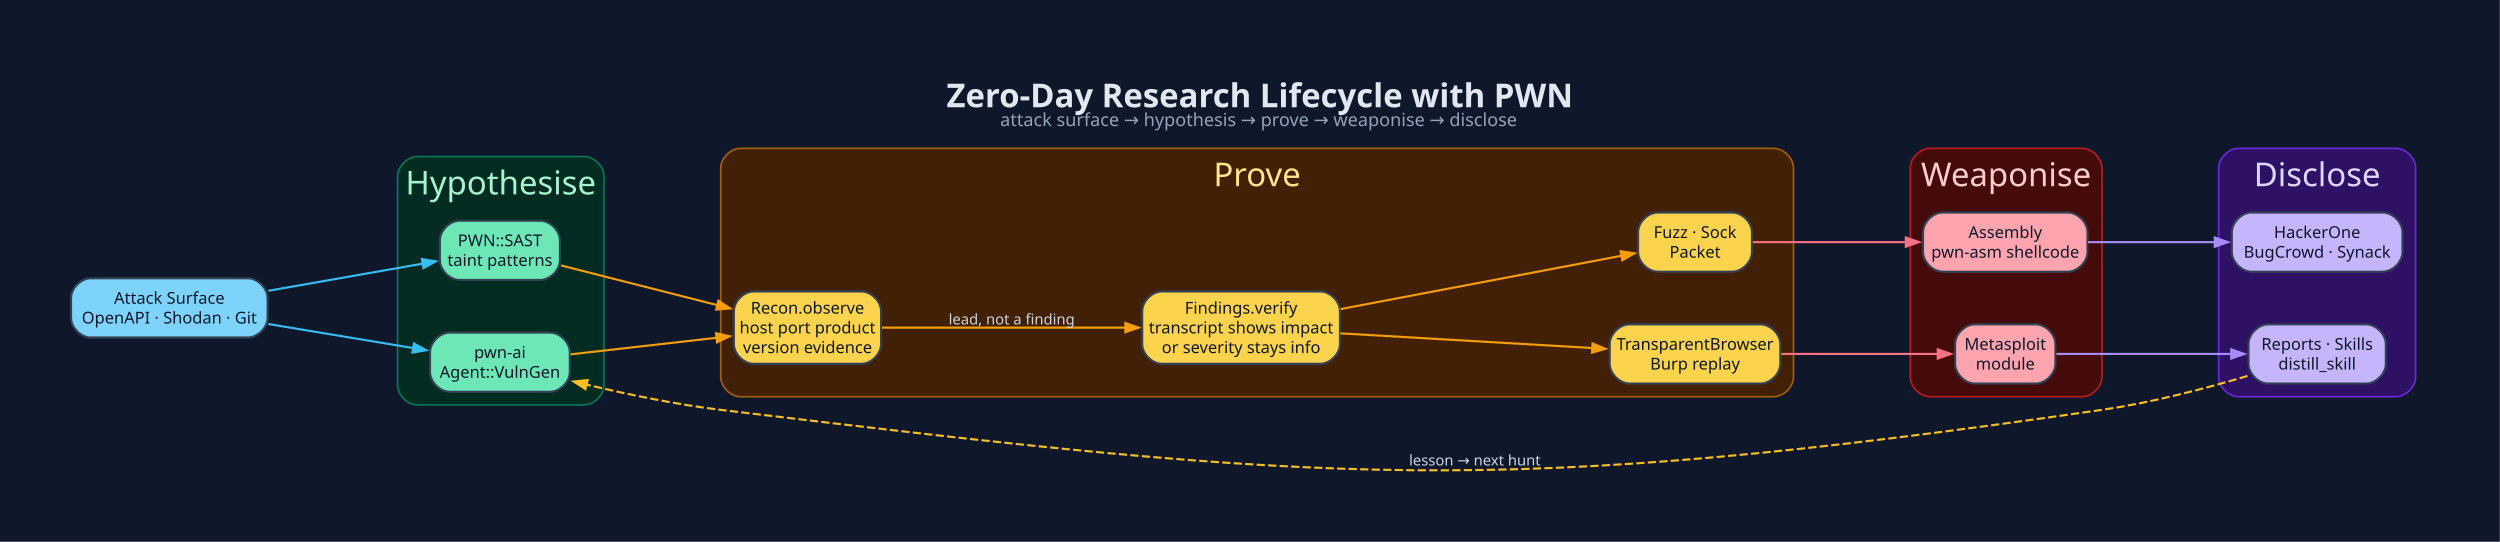
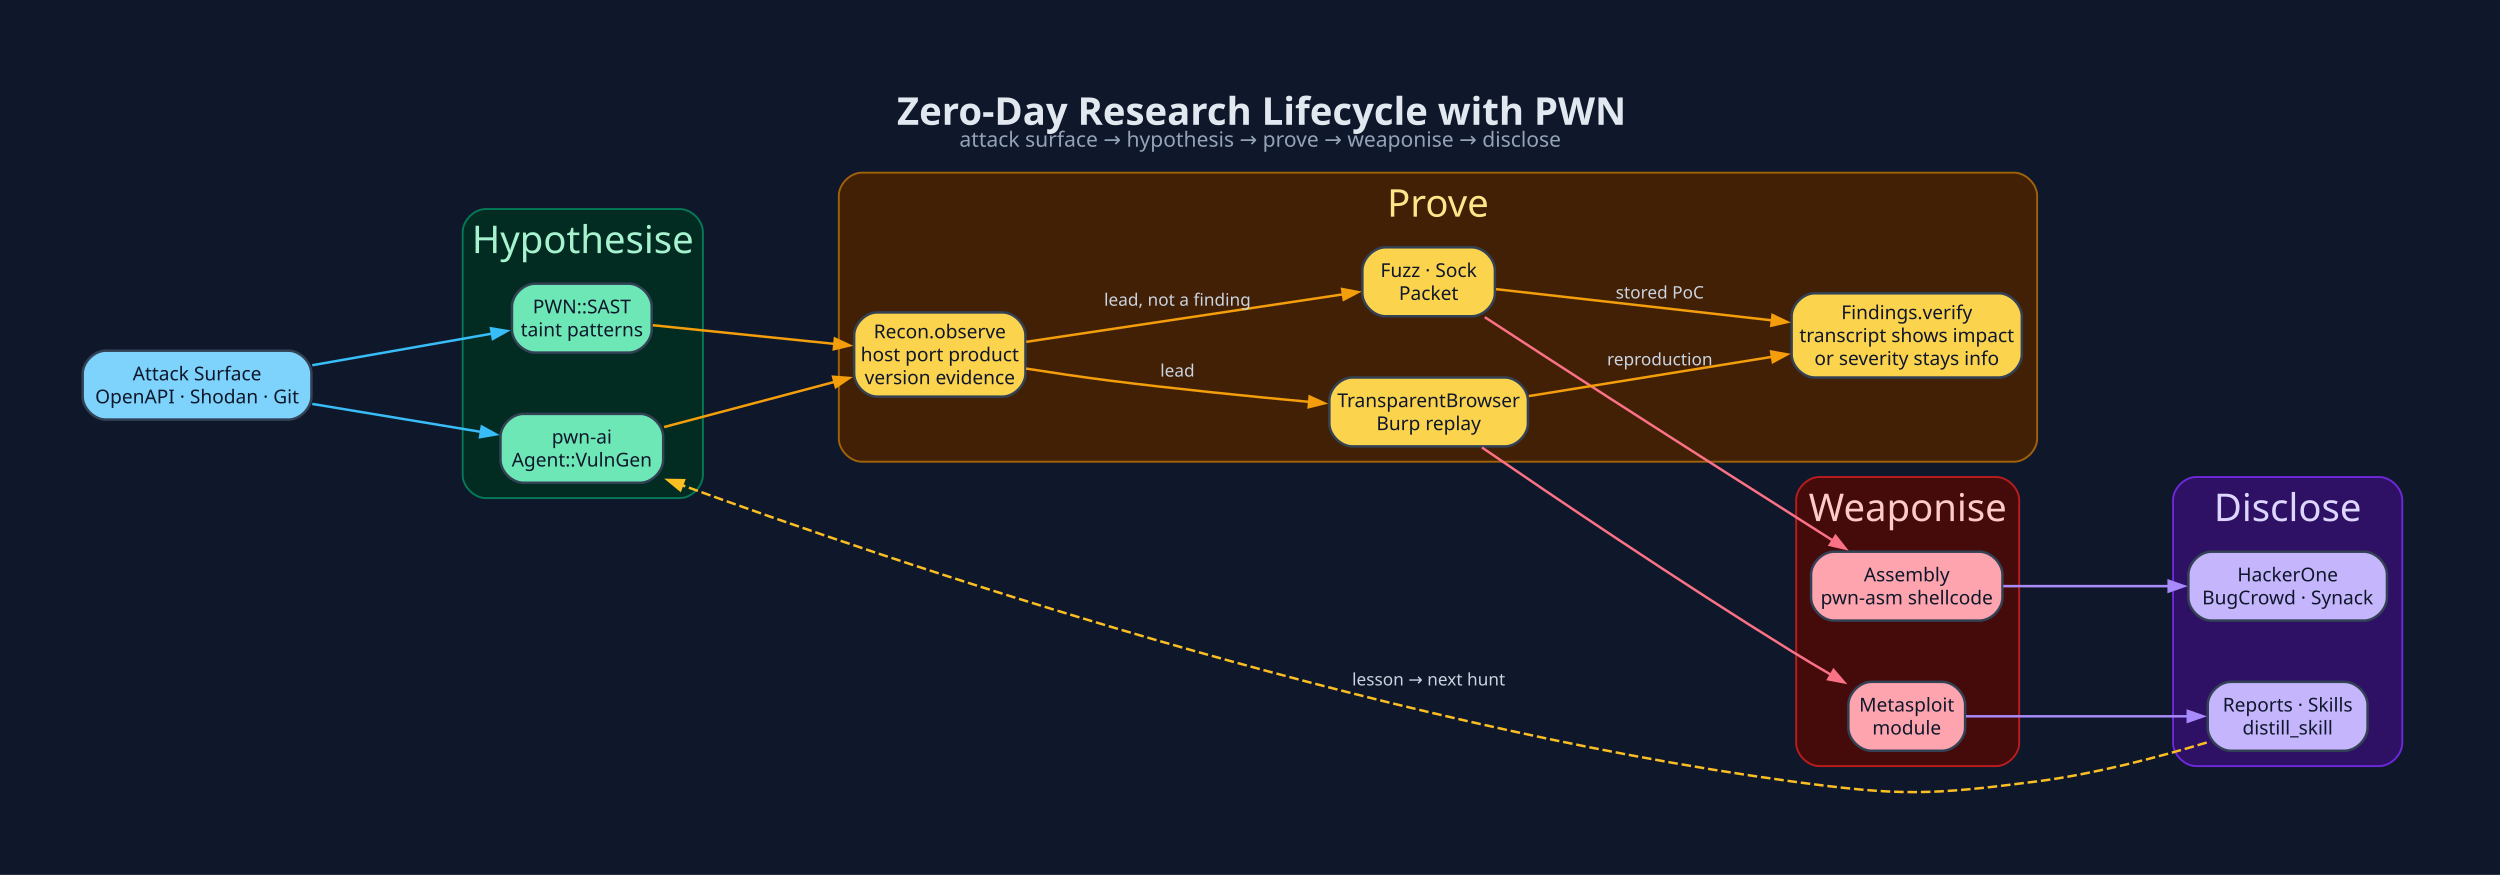
- <svg xmlns="http://www.w3.org/2000/svg" width="1520pt" height="329pt" viewBox="0.00 0.00 1520.00 329.00">
-   <g id="graph0" class="graph" transform="scale(1 1) rotate(0) translate(43.2 286.18)">
-     <polygon fill="#0f172a" stroke="none" points="-43.2,43.2 -43.2,-286.18 1476.7,-286.18 1476.7,43.2 -43.2,43.2" />
-     <text xml:space="preserve" text-anchor="start" x="532.25" y="-220.98" font-family="sans-Serif" font-weight="bold" font-size="20.00" fill="#e2e8f0">Zero-Day Research Lifecycle with PWN</text>
-     <text xml:space="preserve" text-anchor="start" x="564.88" y="-209.53" font-family="sans-Serif" font-size="11.00" fill="#94a3b8">attack surface → hypothesis → prove → weaponise → disclose</text>
+ <svg xmlns="http://www.w3.org/2000/svg" width="1306pt" height="457pt" viewBox="0.00 0.00 1306.00 457.00">
+   <g id="graph0" class="graph" transform="scale(1 1) rotate(0) translate(43.2 413.84)">
+     <polygon fill="#0f172a" stroke="none" points="-43.2,43.2 -43.2,-413.84 1262.95,-413.84 1262.95,43.2 -43.2,43.2" />
+     <text xml:space="preserve" text-anchor="start" x="425.38" y="-348.64" font-family="sans-Serif" font-weight="bold" font-size="20.00" fill="#e2e8f0">Zero-Day Research Lifecycle with PWN</text>
+     <text xml:space="preserve" text-anchor="start" x="458" y="-337.19" font-family="sans-Serif" font-size="11.00" fill="#94a3b8">attack surface → hypothesis → prove → weaponise → disclose</text>
    <g id="clust1" class="cluster">
-       <path fill="#022c22" stroke="#047857" d="M210.5,-39.98C210.5,-39.98 312,-39.98 312,-39.98 318,-39.98 324,-45.98 324,-51.98 324,-51.98 324,-178.98 324,-178.98 324,-184.98 318,-190.98 312,-190.98 312,-190.98 210.5,-190.98 210.5,-190.98 204.5,-190.98 198.5,-184.98 198.5,-178.98 198.5,-178.98 198.5,-51.98 198.5,-51.98 198.5,-45.98 204.5,-39.98 210.5,-39.98" />
-       <text xml:space="preserve" text-anchor="middle" x="261.25" y="-167.98" font-family="sans-Serif" font-size="20.00" fill="#a7f3d0">Hypothesise</text>
+       <path fill="#022c22" stroke="#047857" d="M210.5,-153.64C210.5,-153.64 312,-153.64 312,-153.64 318,-153.64 324,-159.64 324,-165.64 324,-165.64 324,-292.64 324,-292.64 324,-298.64 318,-304.64 312,-304.64 312,-304.64 210.5,-304.64 210.5,-304.64 204.5,-304.64 198.5,-298.64 198.5,-292.64 198.5,-292.64 198.5,-165.64 198.5,-165.64 198.5,-159.64 204.5,-153.64 210.5,-153.64" />
+       <text xml:space="preserve" text-anchor="middle" x="261.25" y="-281.64" font-family="sans-Serif" font-size="20.00" fill="#a7f3d0">Hypothesise</text>
    </g>
    <g id="clust2" class="cluster">
-       <path fill="#422006" stroke="#a16207" d="M407,-44.98C407,-44.98 1035.25,-44.98 1035.25,-44.98 1041.25,-44.98 1047.25,-50.98 1047.25,-56.98 1047.25,-56.98 1047.25,-183.98 1047.25,-183.98 1047.25,-189.98 1041.25,-195.98 1035.25,-195.98 1035.25,-195.98 407,-195.98 407,-195.98 401,-195.98 395,-189.98 395,-183.98 395,-183.98 395,-56.98 395,-56.98 395,-50.98 401,-44.98 407,-44.98" />
-       <text xml:space="preserve" text-anchor="middle" x="721.12" y="-172.98" font-family="sans-Serif" font-size="20.00" fill="#fde68a">Prove</text>
+       <path fill="#422006" stroke="#a16207" d="M407,-172.64C407,-172.64 1009,-172.64 1009,-172.64 1015,-172.64 1021,-178.64 1021,-184.64 1021,-184.64 1021,-311.64 1021,-311.64 1021,-317.64 1015,-323.64 1009,-323.64 1009,-323.64 407,-323.64 407,-323.64 401,-323.64 395,-317.64 395,-311.64 395,-311.64 395,-184.64 395,-184.64 395,-178.64 401,-172.64 407,-172.64" />
+       <text xml:space="preserve" text-anchor="middle" x="708" y="-300.64" font-family="sans-Serif" font-size="20.00" fill="#fde68a">Prove</text>
    </g>
    <g id="clust3" class="cluster">
-       <path fill="#450a0a" stroke="#b91c1c" d="M1130.25,-44.98C1130.25,-44.98 1222.75,-44.98 1222.75,-44.98 1228.75,-44.98 1234.75,-50.98 1234.75,-56.98 1234.75,-56.98 1234.75,-183.98 1234.75,-183.98 1234.75,-189.98 1228.75,-195.98 1222.75,-195.98 1222.75,-195.98 1130.25,-195.98 1130.25,-195.98 1124.25,-195.98 1118.25,-189.98 1118.25,-183.98 1118.25,-183.98 1118.25,-56.98 1118.25,-56.98 1118.25,-50.98 1124.25,-44.98 1130.25,-44.98" />
-       <text xml:space="preserve" text-anchor="middle" x="1176.5" y="-172.98" font-family="sans-Serif" font-size="20.00" fill="#fecaca">Weaponise</text>
+       <path fill="#450a0a" stroke="#b91c1c" d="M907.12,-13.64C907.12,-13.64 999.62,-13.64 999.62,-13.64 1005.62,-13.64 1011.62,-19.64 1011.62,-25.64 1011.62,-25.64 1011.62,-152.64 1011.62,-152.64 1011.62,-158.64 1005.62,-164.64 999.62,-164.64 999.62,-164.64 907.12,-164.64 907.12,-164.64 901.12,-164.64 895.12,-158.64 895.12,-152.64 895.12,-152.64 895.12,-25.64 895.12,-25.64 895.12,-19.64 901.12,-13.64 907.12,-13.64" />
+       <text xml:space="preserve" text-anchor="middle" x="953.38" y="-141.64" font-family="sans-Serif" font-size="20.00" fill="#fecaca">Weaponise</text>
    </g>
    <g id="clust4" class="cluster">
-       <path fill="#2e1065" stroke="#6d28d9" d="M1317.75,-44.98C1317.75,-44.98 1413.5,-44.98 1413.5,-44.98 1419.5,-44.98 1425.5,-50.98 1425.5,-56.98 1425.5,-56.98 1425.5,-183.98 1425.5,-183.98 1425.5,-189.98 1419.5,-195.98 1413.5,-195.98 1413.5,-195.98 1317.75,-195.98 1317.75,-195.98 1311.75,-195.98 1305.75,-189.98 1305.75,-183.98 1305.75,-183.98 1305.75,-56.98 1305.75,-56.98 1305.75,-50.98 1311.75,-44.98 1317.75,-44.98" />
-       <text xml:space="preserve" text-anchor="middle" x="1365.62" y="-172.98" font-family="sans-Serif" font-size="20.00" fill="#ddd6fe">Disclose</text>
+       <path fill="#2e1065" stroke="#6d28d9" d="M1104,-13.64C1104,-13.64 1199.75,-13.64 1199.75,-13.64 1205.75,-13.64 1211.75,-19.64 1211.75,-25.64 1211.75,-25.64 1211.75,-152.64 1211.75,-152.64 1211.75,-158.64 1205.75,-164.64 1199.75,-164.64 1199.75,-164.64 1104,-164.64 1104,-164.64 1098,-164.64 1092,-158.64 1092,-152.64 1092,-152.64 1092,-25.64 1092,-25.64 1092,-19.64 1098,-13.64 1104,-13.64" />
+       <text xml:space="preserve" text-anchor="middle" x="1151.88" y="-141.64" font-family="sans-Serif" font-size="20.00" fill="#ddd6fe">Disclose</text>
    </g>
    <g id="node1" class="node">
-       <path fill="#7dd3fc" stroke="#334155" stroke-width="1.3" d="M107.5,-116.98C107.5,-116.98 12,-116.98 12,-116.98 6,-116.98 0,-110.98 0,-104.98 0,-104.98 0,-92.98 0,-92.98 0,-86.98 6,-80.98 12,-80.98 12,-80.98 107.5,-80.98 107.5,-80.98 113.5,-80.98 119.5,-86.98 119.5,-92.98 119.5,-92.98 119.5,-104.98 119.5,-104.98 119.5,-110.98 113.5,-116.98 107.5,-116.98" />
-       <text xml:space="preserve" text-anchor="middle" x="59.75" y="-101.48" font-family="sans-Serif" font-size="10.00" fill="#0f172a">Attack Surface</text>
-       <text xml:space="preserve" text-anchor="middle" x="59.75" y="-89.48" font-family="sans-Serif" font-size="10.00" fill="#0f172a">OpenAPI · Shodan · Git</text>
+       <path fill="#7dd3fc" stroke="#334155" stroke-width="1.3" d="M107.5,-230.64C107.5,-230.64 12,-230.64 12,-230.64 6,-230.64 0,-224.64 0,-218.64 0,-218.64 0,-206.64 0,-206.64 0,-200.64 6,-194.64 12,-194.64 12,-194.64 107.5,-194.64 107.5,-194.64 113.5,-194.64 119.5,-200.64 119.5,-206.64 119.5,-206.64 119.5,-218.64 119.5,-218.64 119.5,-224.64 113.5,-230.64 107.5,-230.64" />
+       <text xml:space="preserve" text-anchor="middle" x="59.75" y="-215.14" font-family="sans-Serif" font-size="10.00" fill="#0f172a">Attack Surface</text>
+       <text xml:space="preserve" text-anchor="middle" x="59.75" y="-203.14" font-family="sans-Serif" font-size="10.00" fill="#0f172a">OpenAPI · Shodan · Git</text>
    </g>
    <g id="node2" class="node">
-       <path fill="#6ee7b7" stroke="#334155" stroke-width="1.3" d="M285.25,-151.98C285.25,-151.98 236.25,-151.98 236.25,-151.98 230.25,-151.98 224.25,-145.98 224.25,-139.98 224.25,-139.98 224.25,-127.98 224.25,-127.98 224.25,-121.98 230.25,-115.98 236.25,-115.98 236.25,-115.98 285.25,-115.98 285.25,-115.98 291.25,-115.98 297.25,-121.98 297.25,-127.98 297.25,-127.98 297.25,-139.98 297.25,-139.98 297.25,-145.98 291.25,-151.98 285.25,-151.98" />
-       <text xml:space="preserve" text-anchor="middle" x="260.75" y="-136.48" font-family="sans-Serif" font-size="10.00" fill="#0f172a">PWN::SAST</text>
-       <text xml:space="preserve" text-anchor="middle" x="260.75" y="-124.48" font-family="sans-Serif" font-size="10.00" fill="#0f172a">taint patterns</text>
+       <path fill="#6ee7b7" stroke="#334155" stroke-width="1.3" d="M285.25,-265.64C285.25,-265.64 236.25,-265.64 236.25,-265.64 230.25,-265.64 224.25,-259.64 224.25,-253.64 224.25,-253.64 224.25,-241.64 224.25,-241.64 224.25,-235.64 230.25,-229.64 236.25,-229.64 236.25,-229.64 285.25,-229.64 285.25,-229.64 291.25,-229.64 297.25,-235.64 297.25,-241.64 297.25,-241.64 297.25,-253.64 297.25,-253.64 297.25,-259.64 291.25,-265.64 285.25,-265.64" />
+       <text xml:space="preserve" text-anchor="middle" x="260.75" y="-250.14" font-family="sans-Serif" font-size="10.00" fill="#0f172a">PWN::SAST</text>
+       <text xml:space="preserve" text-anchor="middle" x="260.75" y="-238.14" font-family="sans-Serif" font-size="10.00" fill="#0f172a">taint patterns</text>
    </g>
    <g id="edge1" class="edge">
-       <path fill="none" stroke="#38bdf8" stroke-width="1.3" d="M119.92,-109.38C150.05,-114.68 186.12,-121.03 214.08,-125.94" />
-       <polygon fill="#38bdf8" stroke="#38bdf8" stroke-width="1.3" points="213.3,-128.65 221.67,-127.28 214.27,-123.14 213.3,-128.65" />
+       <path fill="none" stroke="#38bdf8" stroke-width="1.3" d="M119.92,-223.05C150.05,-228.35 186.12,-234.69 214.08,-239.61" />
+       <polygon fill="#38bdf8" stroke="#38bdf8" stroke-width="1.3" points="213.3,-242.32 221.67,-240.94 214.27,-236.8 213.3,-242.32" />
    </g>
    <g id="node3" class="node">
-       <path fill="#6ee7b7" stroke="#334155" stroke-width="1.3" d="M291.25,-83.98C291.25,-83.98 230.25,-83.98 230.25,-83.98 224.25,-83.98 218.25,-77.98 218.25,-71.98 218.25,-71.98 218.25,-59.98 218.25,-59.98 218.25,-53.98 224.25,-47.98 230.25,-47.98 230.25,-47.98 291.25,-47.98 291.25,-47.98 297.25,-47.98 303.25,-53.98 303.25,-59.98 303.25,-59.98 303.25,-71.98 303.25,-71.98 303.25,-77.98 297.25,-83.98 291.25,-83.98" />
-       <text xml:space="preserve" text-anchor="middle" x="260.75" y="-68.48" font-family="sans-Serif" font-size="10.00" fill="#0f172a">pwn-ai</text>
-       <text xml:space="preserve" text-anchor="middle" x="260.75" y="-56.48" font-family="sans-Serif" font-size="10.00" fill="#0f172a">Agent::VulnGen</text>
+       <path fill="#6ee7b7" stroke="#334155" stroke-width="1.3" d="M291.25,-197.64C291.25,-197.64 230.25,-197.64 230.25,-197.64 224.25,-197.64 218.25,-191.64 218.25,-185.64 218.25,-185.64 218.25,-173.64 218.25,-173.64 218.25,-167.64 224.25,-161.64 230.25,-161.64 230.25,-161.64 291.25,-161.64 291.25,-161.64 297.25,-161.64 303.25,-167.64 303.25,-173.64 303.25,-173.64 303.25,-185.64 303.25,-185.64 303.25,-191.64 297.25,-197.64 291.25,-197.64" />
+       <text xml:space="preserve" text-anchor="middle" x="260.75" y="-182.14" font-family="sans-Serif" font-size="10.00" fill="#0f172a">pwn-ai</text>
+       <text xml:space="preserve" text-anchor="middle" x="260.75" y="-170.14" font-family="sans-Serif" font-size="10.00" fill="#0f172a">Agent::VulnGen</text>
    </g>
    <g id="edge2" class="edge">
-       <path fill="none" stroke="#38bdf8" stroke-width="1.3" d="M119.92,-89.17C147.98,-84.51 181.19,-79 208.2,-74.52" />
-       <polygon fill="#38bdf8" stroke="#38bdf8" stroke-width="1.3" points="208.48,-77.32 215.91,-73.25 207.56,-71.79 208.48,-77.32" />
+       <path fill="none" stroke="#38bdf8" stroke-width="1.3" d="M119.92,-202.83C147.98,-198.18 181.19,-192.67 208.2,-188.19" />
+       <polygon fill="#38bdf8" stroke="#38bdf8" stroke-width="1.3" points="208.48,-190.98 215.91,-186.91 207.56,-185.46 208.48,-190.98" />
    </g>
    <g id="node6" class="node">
-       <path fill="#fcd34d" stroke="#334155" stroke-width="1.3" d="M480.5,-108.98C480.5,-108.98 415,-108.98 415,-108.98 409,-108.98 403,-102.98 403,-96.98 403,-96.98 403,-76.98 403,-76.98 403,-70.98 409,-64.98 415,-64.98 415,-64.98 480.5,-64.98 480.5,-64.98 486.5,-64.98 492.5,-70.98 492.5,-76.98 492.5,-76.98 492.5,-96.98 492.5,-96.98 492.5,-102.98 486.5,-108.98 480.5,-108.98" />
-       <text xml:space="preserve" text-anchor="middle" x="447.75" y="-95.48" font-family="sans-Serif" font-size="10.00" fill="#0f172a">Recon.observe</text>
-       <text xml:space="preserve" text-anchor="middle" x="447.75" y="-83.48" font-family="sans-Serif" font-size="10.00" fill="#0f172a">host port product</text>
-       <text xml:space="preserve" text-anchor="middle" x="447.75" y="-71.48" font-family="sans-Serif" font-size="10.00" fill="#0f172a">version evidence</text>
+       <path fill="#fcd34d" stroke="#334155" stroke-width="1.3" d="M480.5,-250.64C480.5,-250.64 415,-250.64 415,-250.64 409,-250.64 403,-244.64 403,-238.64 403,-238.64 403,-218.64 403,-218.64 403,-212.64 409,-206.64 415,-206.64 415,-206.64 480.5,-206.64 480.5,-206.64 486.5,-206.64 492.5,-212.64 492.5,-218.64 492.5,-218.64 492.5,-238.64 492.5,-238.64 492.5,-244.64 486.5,-250.64 480.5,-250.64" />
+       <text xml:space="preserve" text-anchor="middle" x="447.75" y="-237.14" font-family="sans-Serif" font-size="10.00" fill="#0f172a">Recon.observe</text>
+       <text xml:space="preserve" text-anchor="middle" x="447.75" y="-225.14" font-family="sans-Serif" font-size="10.00" fill="#0f172a">host port product</text>
+       <text xml:space="preserve" text-anchor="middle" x="447.75" y="-213.14" font-family="sans-Serif" font-size="10.00" fill="#0f172a">version evidence</text>
    </g>
    <g id="edge3" class="edge">
-       <path fill="none" stroke="#f59e0b" stroke-width="1.3" d="M297.86,-124.8C325.02,-117.9 362.67,-108.34 393.31,-100.55" />
-       <polygon fill="#f59e0b" stroke="#f59e0b" stroke-width="1.3" points="393.6,-103.37 400.67,-98.68 392.22,-97.94 393.6,-103.37" />
+       <path fill="none" stroke="#f59e0b" stroke-width="1.3" d="M297.86,-243.93C324.9,-241.16 362.34,-237.31 392.91,-234.17" />
+       <polygon fill="#f59e0b" stroke="#f59e0b" stroke-width="1.3" points="392.94,-236.98 400.62,-233.38 392.37,-231.41 392.94,-236.98" />
    </g>
    <g id="edge4" class="edge">
-       <path fill="none" stroke="#f59e0b" stroke-width="1.3" d="M303.73,-70.74C330.05,-73.73 364.24,-77.61 392.59,-80.83" />
-       <polygon fill="#f59e0b" stroke="#f59e0b" stroke-width="1.3" points="392.14,-83.6 400.4,-81.72 392.77,-78.03 392.14,-83.6" />
+       <path fill="none" stroke="#f59e0b" stroke-width="1.3" d="M303.73,-190.76C330.16,-197.76 364.54,-206.87 392.97,-214.4" />
+       <polygon fill="#f59e0b" stroke="#f59e0b" stroke-width="1.3" points="392,-217.04 400.45,-216.38 393.44,-211.63 392,-217.04" />
    </g>
    <g id="node4" class="node">
-       <path fill="#fcd34d" stroke="#334155" stroke-width="1.3" d="M1010,-156.98C1010,-156.98 964.75,-156.98 964.75,-156.98 958.75,-156.98 952.75,-150.98 952.75,-144.98 952.75,-144.98 952.75,-132.98 952.75,-132.98 952.75,-126.98 958.75,-120.98 964.75,-120.98 964.75,-120.98 1010,-120.98 1010,-120.98 1016,-120.98 1022,-126.98 1022,-132.98 1022,-132.98 1022,-144.98 1022,-144.98 1022,-150.98 1016,-156.98 1010,-156.98" />
-       <text xml:space="preserve" text-anchor="middle" x="987.38" y="-141.48" font-family="sans-Serif" font-size="10.00" fill="#0f172a">Fuzz · Sock</text>
-       <text xml:space="preserve" text-anchor="middle" x="987.38" y="-129.48" font-family="sans-Serif" font-size="10.00" fill="#0f172a">Packet</text>
+       <path fill="#fcd34d" stroke="#334155" stroke-width="1.3" d="M725.75,-284.64C725.75,-284.64 680.5,-284.64 680.5,-284.64 674.5,-284.64 668.5,-278.64 668.5,-272.64 668.5,-272.64 668.5,-260.64 668.5,-260.64 668.5,-254.64 674.5,-248.64 680.5,-248.64 680.5,-248.64 725.75,-248.64 725.75,-248.64 731.75,-248.64 737.75,-254.64 737.75,-260.64 737.75,-260.64 737.75,-272.64 737.75,-272.64 737.75,-278.64 731.75,-284.64 725.75,-284.64" />
+       <text xml:space="preserve" text-anchor="middle" x="703.12" y="-269.14" font-family="sans-Serif" font-size="10.00" fill="#0f172a">Fuzz · Sock</text>
+       <text xml:space="preserve" text-anchor="middle" x="703.12" y="-257.14" font-family="sans-Serif" font-size="10.00" fill="#0f172a">Packet</text>
+     </g>
+     <g id="node7" class="node">
+       <path fill="#fcd34d" stroke="#334155" stroke-width="1.3" d="M1001,-260.64C1001,-260.64 904.75,-260.64 904.75,-260.64 898.75,-260.64 892.75,-254.64 892.75,-248.64 892.75,-248.64 892.75,-228.64 892.75,-228.64 892.75,-222.64 898.75,-216.64 904.75,-216.64 904.75,-216.64 1001,-216.64 1001,-216.64 1007,-216.64 1013,-222.64 1013,-228.64 1013,-228.64 1013,-248.64 1013,-248.64 1013,-254.64 1007,-260.64 1001,-260.64" />
+       <text xml:space="preserve" text-anchor="middle" x="952.88" y="-247.14" font-family="sans-Serif" font-size="10.00" fill="#0f172a">Findings.verify</text>
+       <text xml:space="preserve" text-anchor="middle" x="952.88" y="-235.14" font-family="sans-Serif" font-size="10.00" fill="#0f172a">transcript shows impact</text>
+       <text xml:space="preserve" text-anchor="middle" x="952.88" y="-223.14" font-family="sans-Serif" font-size="10.00" fill="#0f172a">or severity stays info</text>
+     </g>
+     <g id="edge7" class="edge">
+       <path fill="none" stroke="#f59e0b" stroke-width="1.3" d="M738.31,-262.78C775.37,-258.59 835.5,-251.79 882.53,-246.48" />
+       <polygon fill="#f59e0b" stroke="#f59e0b" stroke-width="1.3" points="882.76,-249.27 890.4,-245.59 882.13,-243.71 882.76,-249.27" />
+       <text xml:space="preserve" text-anchor="middle" x="823.88" y="-257.92" font-family="sans-Serif" font-size="9.00" fill="#cbd5e1">stored PoC</text>
    </g>
    <g id="node8" class="node">
-       <path fill="#fda4af" stroke="#334155" stroke-width="1.3" d="M1214,-156.98C1214,-156.98 1138,-156.98 1138,-156.98 1132,-156.98 1126,-150.98 1126,-144.98 1126,-144.98 1126,-132.98 1126,-132.98 1126,-126.98 1132,-120.98 1138,-120.98 1138,-120.98 1214,-120.98 1214,-120.98 1220,-120.98 1226,-126.98 1226,-132.98 1226,-132.98 1226,-144.98 1226,-144.98 1226,-150.98 1220,-156.98 1214,-156.98" />
-       <text xml:space="preserve" text-anchor="middle" x="1176" y="-141.48" font-family="sans-Serif" font-size="10.00" fill="#0f172a">Assembly</text>
-       <text xml:space="preserve" text-anchor="middle" x="1176" y="-129.48" font-family="sans-Serif" font-size="10.00" fill="#0f172a">pwn-asm shellcode</text>
+       <path fill="#fda4af" stroke="#334155" stroke-width="1.3" d="M990.88,-125.64C990.88,-125.64 914.88,-125.64 914.88,-125.64 908.88,-125.64 902.88,-119.64 902.88,-113.64 902.88,-113.64 902.88,-101.64 902.88,-101.64 902.88,-95.64 908.88,-89.64 914.88,-89.64 914.88,-89.64 990.88,-89.64 990.88,-89.64 996.88,-89.64 1002.88,-95.64 1002.88,-101.64 1002.88,-101.64 1002.88,-113.64 1002.88,-113.64 1002.88,-119.64 996.88,-125.64 990.88,-125.64" />
+       <text xml:space="preserve" text-anchor="middle" x="952.88" y="-110.14" font-family="sans-Serif" font-size="10.00" fill="#0f172a">Assembly</text>
+       <text xml:space="preserve" text-anchor="middle" x="952.88" y="-98.14" font-family="sans-Serif" font-size="10.00" fill="#0f172a">pwn-asm shellcode</text>
+     </g>
+     <g id="edge9" class="edge">
+       <path fill="none" stroke="#fb7185" stroke-width="1.3" d="M732.43,-248.16C751.03,-236.03 775.93,-219.84 798,-205.64 837.56,-180.19 883.02,-151.28 914.21,-131.5" />
+       <polygon fill="#fb7185" stroke="#fb7185" stroke-width="1.3" points="915.69,-133.87 920.95,-127.22 912.69,-129.14 915.69,-133.87" />
+     </g>
+     <g id="node5" class="node">
+       <path fill="#fcd34d" stroke="#334155" stroke-width="1.3" d="M743,-216.64C743,-216.64 663.25,-216.64 663.25,-216.64 657.25,-216.64 651.25,-210.64 651.25,-204.64 651.25,-204.64 651.25,-192.64 651.25,-192.64 651.25,-186.64 657.25,-180.64 663.25,-180.64 663.25,-180.64 743,-180.64 743,-180.64 749,-180.64 755,-186.64 755,-192.64 755,-192.64 755,-204.64 755,-204.64 755,-210.64 749,-216.64 743,-216.64" />
+       <text xml:space="preserve" text-anchor="middle" x="703.12" y="-201.14" font-family="sans-Serif" font-size="10.00" fill="#0f172a">TransparentBrowser</text>
+       <text xml:space="preserve" text-anchor="middle" x="703.12" y="-189.14" font-family="sans-Serif" font-size="10.00" fill="#0f172a">Burp replay</text>
    </g>
    <g id="edge8" class="edge">
-       <path fill="none" stroke="#fb7185" stroke-width="1.3" d="M1022.6,-138.98C1048.62,-138.98 1085.05,-138.98 1115.76,-138.98" />
-       <polygon fill="#fb7185" stroke="#fb7185" stroke-width="1.3" points="1115.55,-141.78 1123.55,-138.98 1115.55,-136.18 1115.55,-141.78" />
-     </g>
-     <g id="node5" class="node">
-       <path fill="#fcd34d" stroke="#334155" stroke-width="1.3" d="M1027.25,-88.98C1027.25,-88.98 947.5,-88.98 947.5,-88.98 941.5,-88.98 935.5,-82.98 935.5,-76.98 935.5,-76.98 935.5,-64.98 935.5,-64.98 935.5,-58.98 941.5,-52.98 947.5,-52.98 947.5,-52.98 1027.25,-52.98 1027.25,-52.98 1033.25,-52.98 1039.25,-58.98 1039.25,-64.98 1039.25,-64.98 1039.25,-76.98 1039.25,-76.98 1039.25,-82.98 1033.25,-88.98 1027.25,-88.98" />
-       <text xml:space="preserve" text-anchor="middle" x="987.38" y="-73.48" font-family="sans-Serif" font-size="10.00" fill="#0f172a">TransparentBrowser</text>
-       <text xml:space="preserve" text-anchor="middle" x="987.38" y="-61.48" font-family="sans-Serif" font-size="10.00" fill="#0f172a">Burp replay</text>
+       <path fill="none" stroke="#f59e0b" stroke-width="1.3" d="M755.46,-206.93C792.25,-212.87 842.23,-220.94 882.56,-227.45" />
+       <polygon fill="#f59e0b" stroke="#f59e0b" stroke-width="1.3" points="882.04,-230.2 890.39,-228.71 882.93,-224.67 882.04,-230.2" />
+       <text xml:space="preserve" text-anchor="middle" x="823.88" y="-222.99" font-family="sans-Serif" font-size="9.00" fill="#cbd5e1">reproduction</text>
    </g>
    <g id="node9" class="node">
-       <path fill="#fda4af" stroke="#334155" stroke-width="1.3" d="M1194.5,-88.98C1194.5,-88.98 1157.5,-88.98 1157.5,-88.98 1151.5,-88.98 1145.5,-82.98 1145.5,-76.98 1145.5,-76.98 1145.5,-64.98 1145.5,-64.98 1145.5,-58.98 1151.5,-52.98 1157.5,-52.98 1157.5,-52.98 1194.5,-52.98 1194.5,-52.98 1200.5,-52.98 1206.5,-58.98 1206.5,-64.98 1206.5,-64.98 1206.5,-76.98 1206.5,-76.98 1206.5,-82.98 1200.5,-88.98 1194.5,-88.98" />
-       <text xml:space="preserve" text-anchor="middle" x="1176" y="-73.48" font-family="sans-Serif" font-size="10.00" fill="#0f172a">Metasploit</text>
-       <text xml:space="preserve" text-anchor="middle" x="1176" y="-61.48" font-family="sans-Serif" font-size="10.00" fill="#0f172a">module</text>
+       <path fill="#fda4af" stroke="#334155" stroke-width="1.3" d="M971.38,-57.64C971.38,-57.64 934.38,-57.64 934.38,-57.64 928.38,-57.64 922.38,-51.64 922.38,-45.64 922.38,-45.64 922.38,-33.64 922.38,-33.64 922.38,-27.64 928.38,-21.64 934.38,-21.64 934.38,-21.64 971.38,-21.64 971.38,-21.64 977.38,-21.64 983.38,-27.64 983.38,-33.64 983.38,-33.64 983.38,-45.64 983.38,-45.64 983.38,-51.64 977.38,-57.64 971.38,-57.64" />
+       <text xml:space="preserve" text-anchor="middle" x="952.88" y="-42.14" font-family="sans-Serif" font-size="10.00" fill="#0f172a">Metasploit</text>
+       <text xml:space="preserve" text-anchor="middle" x="952.88" y="-30.14" font-family="sans-Serif" font-size="10.00" fill="#0f172a">module</text>
    </g>
-     <g id="edge9" class="edge">
-       <path fill="none" stroke="#fb7185" stroke-width="1.3" d="M1039.87,-70.98C1069.94,-70.98 1107.33,-70.98 1135.15,-70.98" />
-       <polygon fill="#fb7185" stroke="#fb7185" stroke-width="1.3" points="1134.96,-73.78 1142.96,-70.98 1134.96,-68.18 1134.96,-73.78" />
-     </g>
-     <g id="node7" class="node">
-       <path fill="#fcd34d" stroke="#334155" stroke-width="1.3" d="M759.5,-108.98C759.5,-108.98 663.25,-108.98 663.25,-108.98 657.25,-108.98 651.25,-102.98 651.25,-96.98 651.25,-96.98 651.25,-76.98 651.25,-76.98 651.25,-70.98 657.25,-64.98 663.25,-64.98 663.25,-64.98 759.5,-64.98 759.5,-64.98 765.5,-64.98 771.5,-70.98 771.5,-76.98 771.5,-76.98 771.5,-96.98 771.5,-96.98 771.5,-102.98 765.5,-108.98 759.5,-108.98" />
-       <text xml:space="preserve" text-anchor="middle" x="711.38" y="-95.48" font-family="sans-Serif" font-size="10.00" fill="#0f172a">Findings.verify</text>
-       <text xml:space="preserve" text-anchor="middle" x="711.38" y="-83.48" font-family="sans-Serif" font-size="10.00" fill="#0f172a">transcript shows impact</text>
-       <text xml:space="preserve" text-anchor="middle" x="711.38" y="-71.48" font-family="sans-Serif" font-size="10.00" fill="#0f172a">or severity stays info</text>
+     <g id="edge10" class="edge">
+       <path fill="none" stroke="#fb7185" stroke-width="1.3" d="M730.95,-180.09C767.22,-155.18 834.1,-109.89 892.75,-73.64 899.34,-69.57 906.42,-65.36 913.31,-61.35" />
+       <polygon fill="#fb7185" stroke="#fb7185" stroke-width="1.3" points="914.65,-63.81 920.18,-57.38 911.85,-58.96 914.65,-63.81" />
    </g>
    <g id="edge5" class="edge">
-       <path fill="none" stroke="#f59e0b" stroke-width="1.3" d="M493.13,-86.98C533.69,-86.98 594.32,-86.98 641.22,-86.98" />
-       <polygon fill="#f59e0b" stroke="#f59e0b" stroke-width="1.3" points="641.05,-89.78 649.05,-86.98 641.05,-84.18 641.05,-89.78" />
-       <text xml:space="preserve" text-anchor="middle" x="571.88" y="-88.93" font-family="sans-Serif" font-size="9.00" fill="#cbd5e1">lead, not a finding</text>
+       <path fill="none" stroke="#f59e0b" stroke-width="1.3" d="M492.88,-235.26C539.38,-242.23 612.15,-253.15 658.47,-260.09" />
+       <polygon fill="#f59e0b" stroke="#f59e0b" stroke-width="1.3" points="657.94,-262.85 666.27,-261.26 658.77,-257.31 657.94,-262.85" />
+       <text xml:space="preserve" text-anchor="middle" x="571.88" y="-254.11" font-family="sans-Serif" font-size="9.00" fill="#cbd5e1">lead, not a finding</text>
    </g>
    <g id="edge6" class="edge">
-       <path fill="none" stroke="#f59e0b" stroke-width="1.3" d="M771.83,-98.26C823.3,-108.03 896.54,-121.93 942.75,-130.7" />
-       <polygon fill="#f59e0b" stroke="#f59e0b" stroke-width="1.3" points="942.15,-133.43 950.53,-132.17 943.19,-127.93 942.15,-133.43" />
-     </g>
-     <g id="edge7" class="edge">
-       <path fill="none" stroke="#f59e0b" stroke-width="1.3" d="M771.83,-83.5C817.14,-80.86 879.32,-77.23 925.08,-74.56" />
-       <polygon fill="#f59e0b" stroke="#f59e0b" stroke-width="1.3" points="925.09,-77.36 932.91,-74.1 924.76,-71.77 925.09,-77.36" />
+       <path fill="none" stroke="#f59e0b" stroke-width="1.3" d="M492.81,-221.3C506.47,-219.15 521.59,-216.91 535.5,-215.14 570.39,-210.7 609.52,-206.77 641.08,-203.87" />
+       <polygon fill="#f59e0b" stroke="#f59e0b" stroke-width="1.3" points="640.95,-206.69 648.66,-203.17 640.44,-201.11 640.95,-206.69" />
+       <text xml:space="preserve" text-anchor="middle" x="571.88" y="-217.09" font-family="sans-Serif" font-size="9.00" fill="#cbd5e1">lead</text>
    </g>
    <g id="node10" class="node">
-       <path fill="#c4b5fd" stroke="#334155" stroke-width="1.3" d="M1405.5,-156.98C1405.5,-156.98 1325.75,-156.98 1325.75,-156.98 1319.75,-156.98 1313.75,-150.98 1313.75,-144.98 1313.75,-144.98 1313.75,-132.98 1313.75,-132.98 1313.75,-126.98 1319.75,-120.98 1325.75,-120.98 1325.75,-120.98 1405.5,-120.98 1405.5,-120.98 1411.5,-120.98 1417.5,-126.98 1417.5,-132.98 1417.5,-132.98 1417.5,-144.98 1417.5,-144.98 1417.5,-150.98 1411.5,-156.98 1405.5,-156.98" />
-       <text xml:space="preserve" text-anchor="middle" x="1365.62" y="-141.48" font-family="sans-Serif" font-size="10.00" fill="#0f172a">HackerOne</text>
-       <text xml:space="preserve" text-anchor="middle" x="1365.62" y="-129.48" font-family="sans-Serif" font-size="10.00" fill="#0f172a">BugCrowd · Synack</text>
+       <path fill="#c4b5fd" stroke="#334155" stroke-width="1.3" d="M1191.75,-125.64C1191.75,-125.64 1112,-125.64 1112,-125.64 1106,-125.64 1100,-119.64 1100,-113.64 1100,-113.64 1100,-101.64 1100,-101.64 1100,-95.64 1106,-89.64 1112,-89.64 1112,-89.64 1191.75,-89.64 1191.75,-89.64 1197.75,-89.64 1203.75,-95.64 1203.75,-101.64 1203.75,-101.64 1203.75,-113.64 1203.75,-113.64 1203.75,-119.64 1197.75,-125.64 1191.75,-125.64" />
+       <text xml:space="preserve" text-anchor="middle" x="1151.88" y="-110.14" font-family="sans-Serif" font-size="10.00" fill="#0f172a">HackerOne</text>
+       <text xml:space="preserve" text-anchor="middle" x="1151.88" y="-98.14" font-family="sans-Serif" font-size="10.00" fill="#0f172a">BugCrowd · Synack</text>
    </g>
-     <g id="edge10" class="edge">
-       <path fill="none" stroke="#a78bfa" stroke-width="1.3" d="M1226.3,-138.98C1249.97,-138.98 1278.57,-138.98 1303.61,-138.98" />
-       <polygon fill="#a78bfa" stroke="#a78bfa" stroke-width="1.3" points="1303.4,-141.78 1311.4,-138.98 1303.4,-136.18 1303.4,-141.78" />
+     <g id="edge11" class="edge">
+       <path fill="none" stroke="#a78bfa" stroke-width="1.3" d="M1003.33,-107.64C1029.64,-107.64 1062.21,-107.64 1090.05,-107.64" />
+       <polygon fill="#a78bfa" stroke="#a78bfa" stroke-width="1.3" points="1089.71,-110.44 1097.71,-107.64 1089.71,-104.84 1089.71,-110.44" />
    </g>
    <g id="node11" class="node">
-       <path fill="#c4b5fd" stroke="#334155" stroke-width="1.3" d="M1395.38,-88.98C1395.38,-88.98 1335.88,-88.98 1335.88,-88.98 1329.88,-88.98 1323.88,-82.98 1323.88,-76.98 1323.88,-76.98 1323.88,-64.98 1323.88,-64.98 1323.88,-58.98 1329.88,-52.98 1335.88,-52.98 1335.88,-52.98 1395.38,-52.98 1395.38,-52.98 1401.38,-52.98 1407.38,-58.98 1407.38,-64.98 1407.38,-64.98 1407.38,-76.98 1407.38,-76.98 1407.38,-82.98 1401.38,-88.98 1395.38,-88.98" />
-       <text xml:space="preserve" text-anchor="middle" x="1365.62" y="-73.48" font-family="sans-Serif" font-size="10.00" fill="#0f172a">Reports · Skills</text>
-       <text xml:space="preserve" text-anchor="middle" x="1365.62" y="-61.48" font-family="sans-Serif" font-size="10.00" fill="#0f172a">distill_skill</text>
-     </g>
-     <g id="edge11" class="edge">
-       <path fill="none" stroke="#a78bfa" stroke-width="1.3" d="M1207.15,-70.98C1235.81,-70.98 1279.48,-70.98 1313.57,-70.98" />
-       <polygon fill="#a78bfa" stroke="#a78bfa" stroke-width="1.3" points="1313.4,-73.78 1321.4,-70.98 1313.4,-68.18 1313.4,-73.78" />
+       <path fill="#c4b5fd" stroke="#334155" stroke-width="1.3" d="M1181.62,-57.64C1181.62,-57.64 1122.12,-57.64 1122.12,-57.64 1116.12,-57.64 1110.12,-51.64 1110.12,-45.64 1110.12,-45.64 1110.12,-33.64 1110.12,-33.64 1110.12,-27.64 1116.12,-21.64 1122.12,-21.64 1122.12,-21.64 1181.62,-21.64 1181.62,-21.64 1187.62,-21.64 1193.62,-27.64 1193.62,-33.64 1193.62,-33.64 1193.62,-45.64 1193.62,-45.64 1193.62,-51.64 1187.62,-57.64 1181.62,-57.64" />
+       <text xml:space="preserve" text-anchor="middle" x="1151.88" y="-42.14" font-family="sans-Serif" font-size="10.00" fill="#0f172a">Reports · Skills</text>
+       <text xml:space="preserve" text-anchor="middle" x="1151.88" y="-30.14" font-family="sans-Serif" font-size="10.00" fill="#0f172a">distill_skill</text>
    </g>
    <g id="edge12" class="edge">
-       <path fill="none" stroke="#fbbf24" stroke-width="1.3" stroke-dasharray="5,2" d="M1323.29,-57.61C1298.02,-50.07 1264.85,-41.32 1234.75,-36.98 865.36,16.34 765.55,7.58 395,-36.98 367.71,-40.26 337.77,-46.53 313.2,-52.4" />
-       <polygon fill="#fbbf24" stroke="#fbbf24" stroke-width="1.3" points="312.73,-49.63 305.62,-54.24 314.06,-55.07 312.73,-49.63" />
-       <text xml:space="preserve" text-anchor="middle" x="853.5" y="-3.18" font-family="sans-Serif" font-size="9.00" fill="#cbd5e1">lesson → next hunt</text>
+       <path fill="none" stroke="#a78bfa" stroke-width="1.3" d="M983.8,-39.64C1014.62,-39.64 1063.24,-39.64 1100.1,-39.64" />
+       <polygon fill="#a78bfa" stroke="#a78bfa" stroke-width="1.3" points="1099.71,-42.44 1107.71,-39.64 1099.71,-36.84 1099.71,-42.44" />
+     </g>
+     <g id="edge13" class="edge">
+       <path fill="none" stroke="#fbbf24" stroke-width="1.3" stroke-dasharray="5,2" d="M1109.59,-25.94C1084.33,-18.28 1051.17,-9.53 1021,-5.64 964.47,1.64 949.23,2 892.75,-5.64 671.94,-35.53 419.2,-121.71 312.98,-160.42" />
+       <polygon fill="#fbbf24" stroke="#fbbf24" stroke-width="1.3" points="312.17,-157.74 305.62,-163.12 314.09,-162.99 312.17,-157.74" />
+       <text xml:space="preserve" text-anchor="middle" x="703.12" y="-55.77" font-family="sans-Serif" font-size="9.00" fill="#cbd5e1">lesson → next hunt</text>
    </g>
  </g>
</svg>
